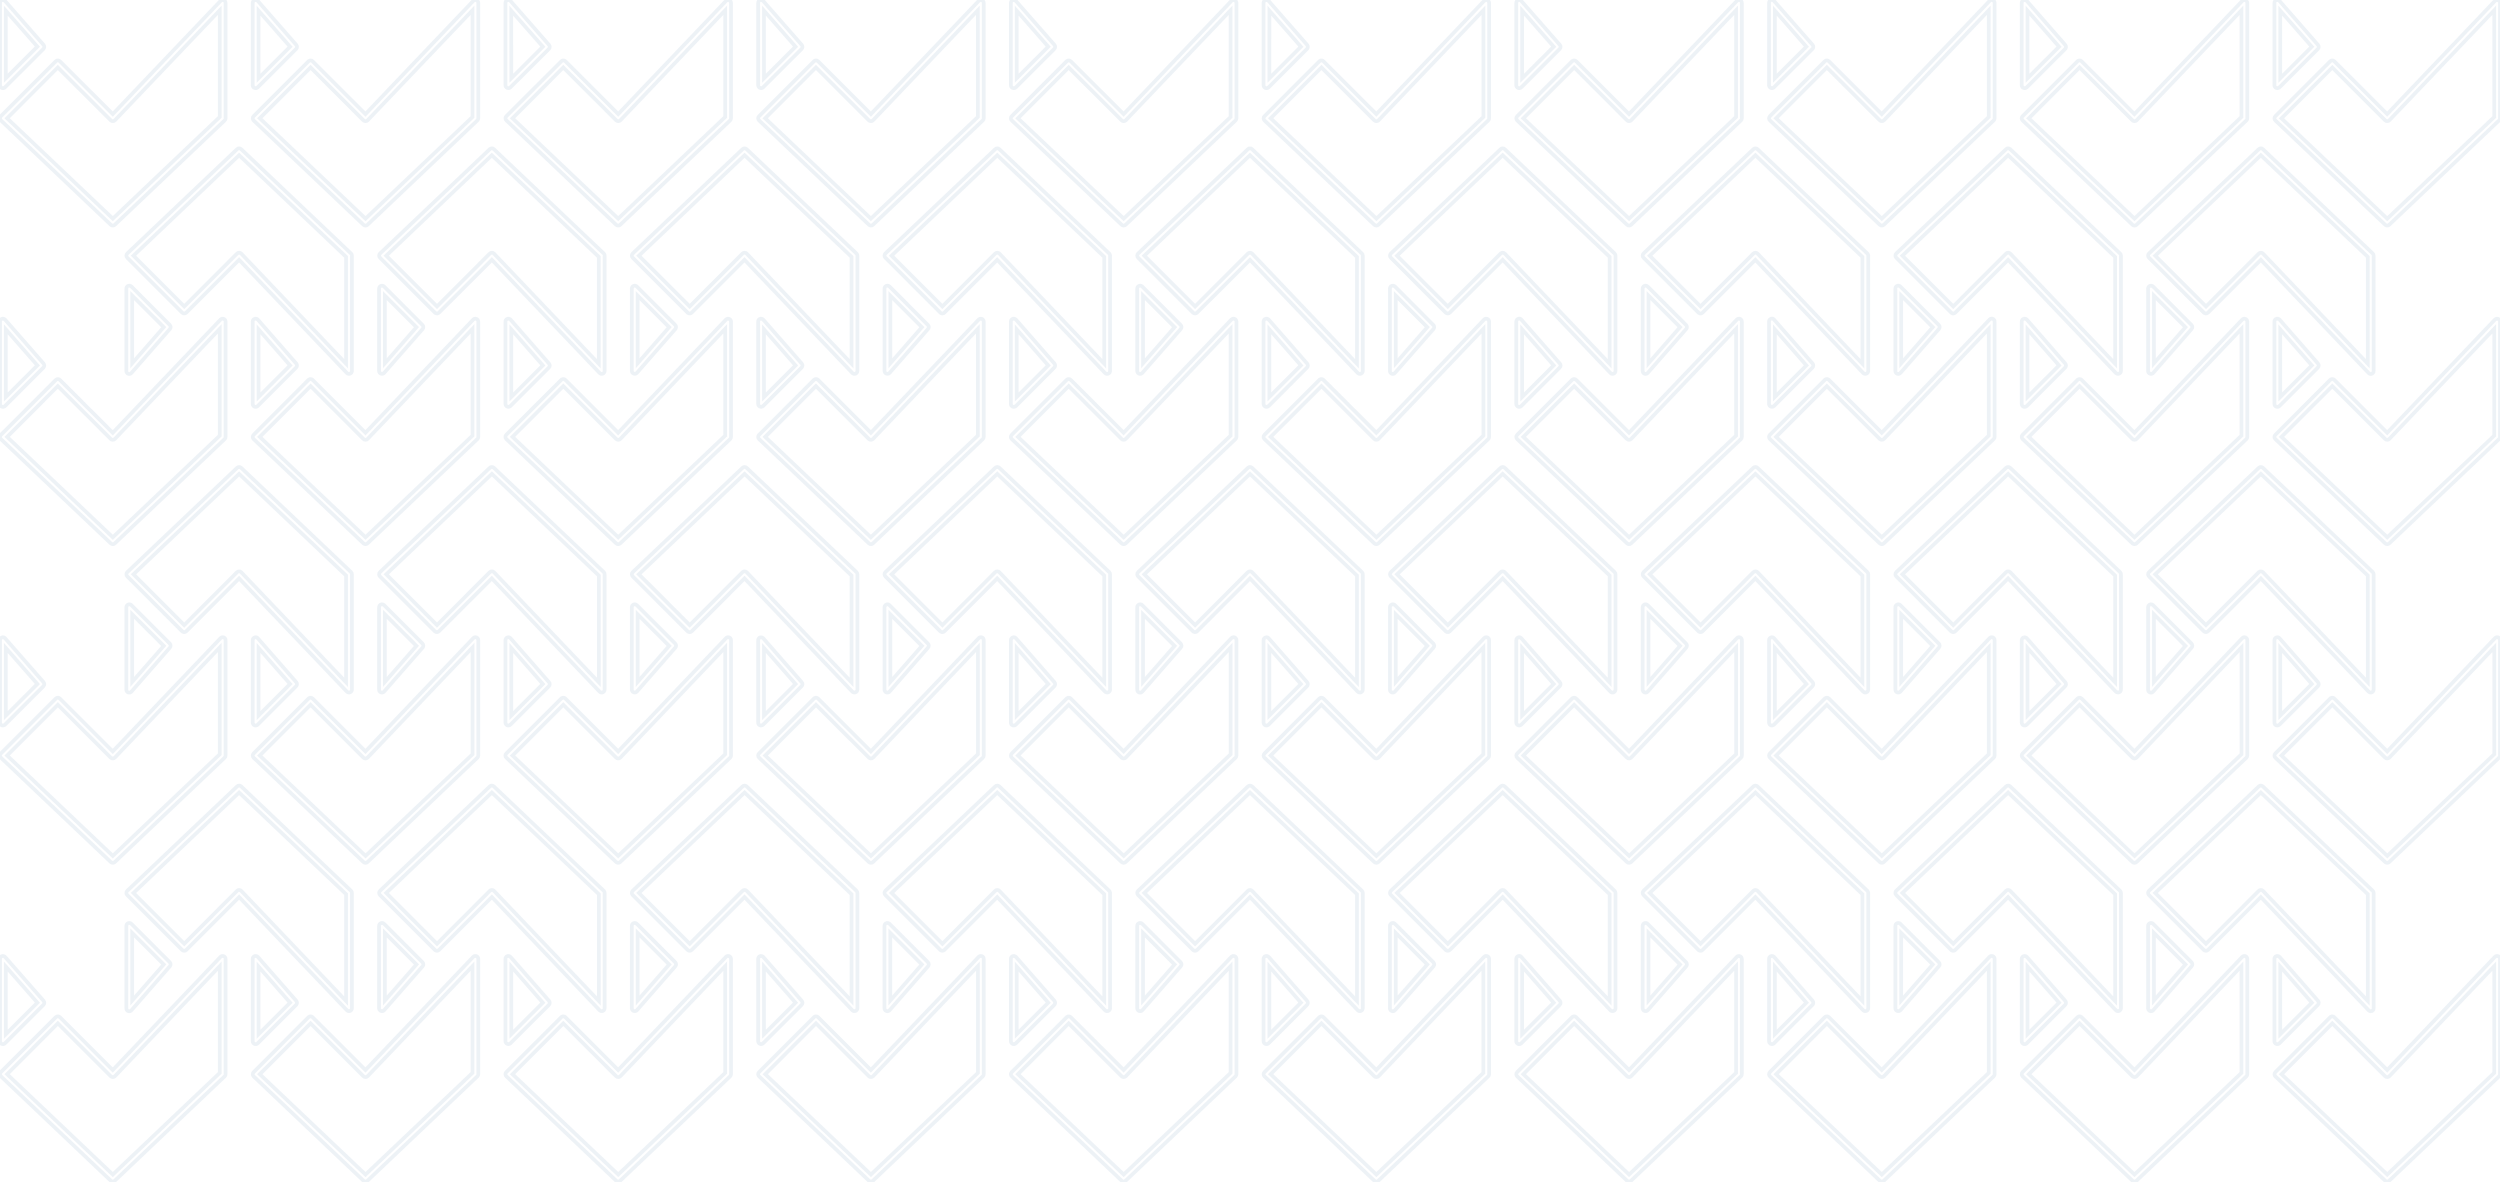
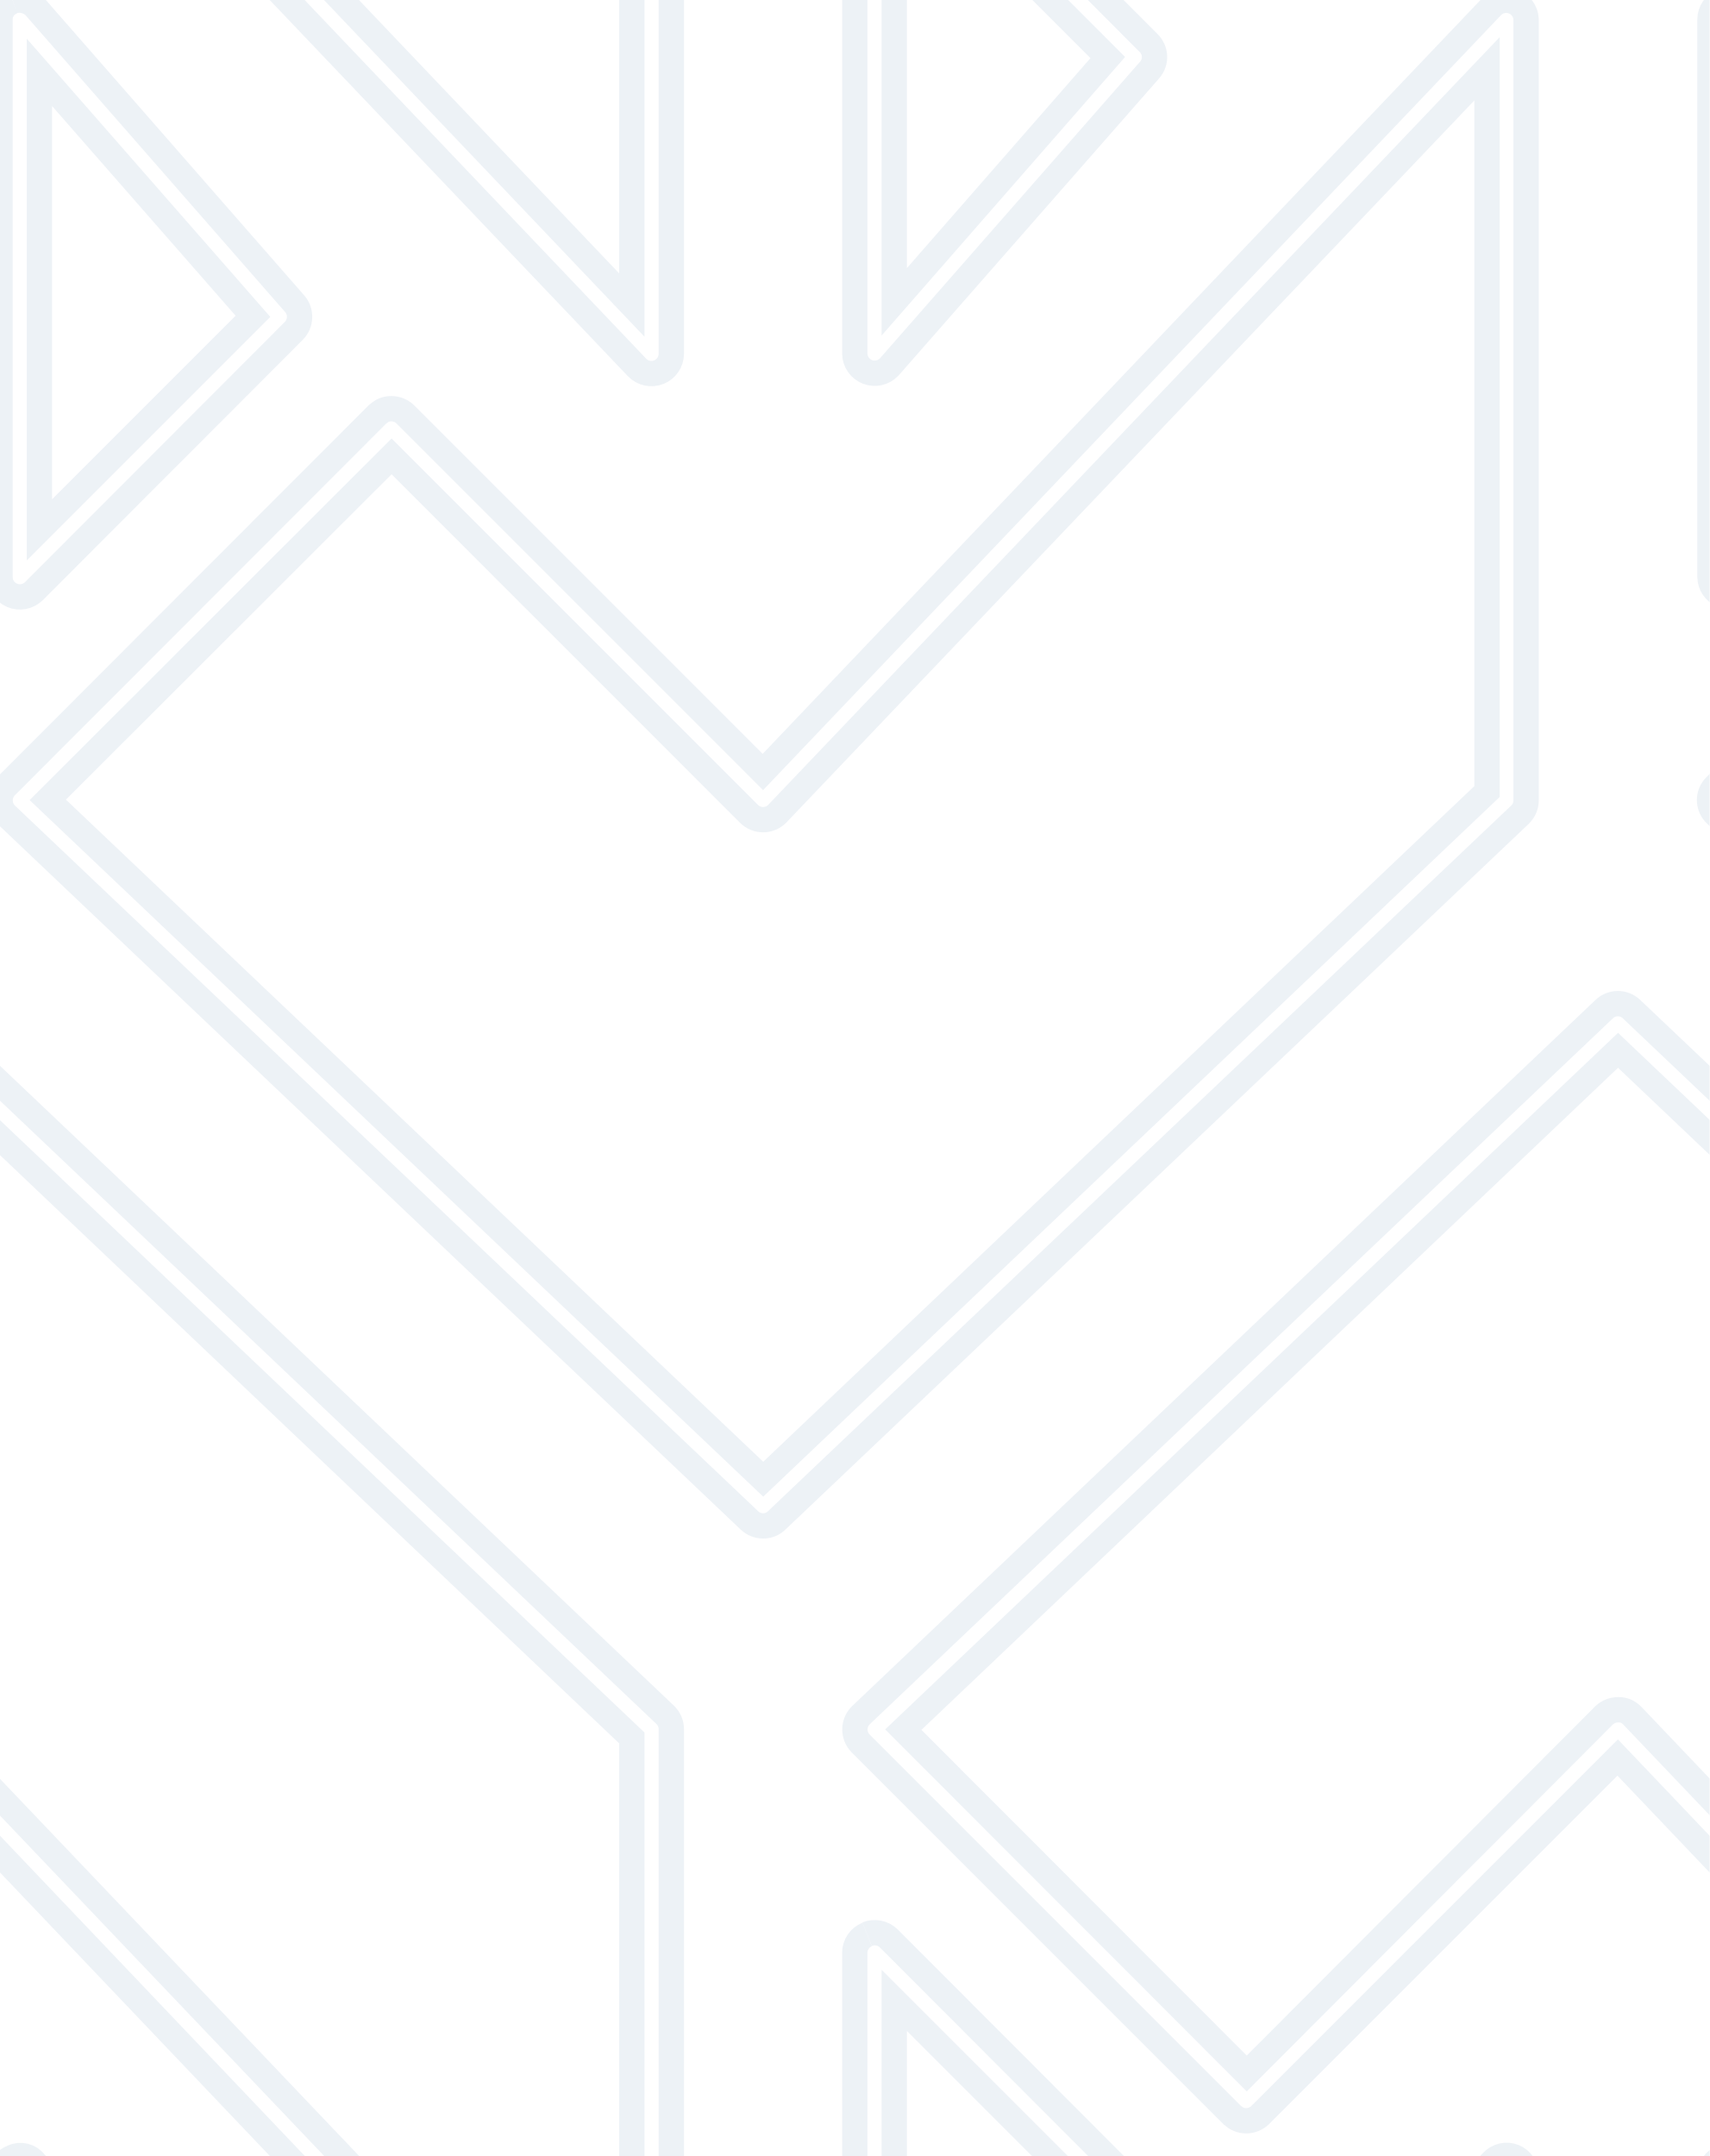
- <svg xmlns="http://www.w3.org/2000/svg" width="467.35" height="220.87" fill="none" overflow="visible" preserveAspectRatio="none" style="display:block">
+ <svg xmlns="http://www.w3.org/2000/svg" width="47.24" height="59.57" viewBox="47.24 59.57 47.24 59.57" fill="none" overflow="hidden" preserveAspectRatio="none" style="display:block">
  <g fill="none" stroke="#134d8b" stroke-width=".7" fill-rule="evenodd" clip-rule="evenodd" opacity=".075">
    <path d="M41.23 178.87a.55.55 0 0 1 .94.38v21.56q0 .24-.17.4l-20.54 19.51c-.21.2-.54.2-.75 0L.17 201.21a.55.55 0 0 1-.01-.78l10.27-10.27.09-.07c.2-.14.5-.12.68.07l9.88 9.87zm-19.75 22.32a.55.55 0 0 1-.78 0l-9.89-9.88-9.48 9.5 19.76 18.76 19.99-19v-19.96zm66.99-22.32a.55.55 0 0 1 .94.38v21.56q0 .24-.17.4L68.7 220.72c-.2.2-.54.2-.75 0l-20.54-19.51a.55.55 0 0 1 0-.78l10.26-10.27.09-.07c.2-.14.5-.12.68.07l9.88 9.87zm-19.75 22.32a.55.55 0 0 1-.78 0l-9.88-9.88-9.5 9.5 19.77 18.76 20-19v-19.96zm67-22.32a.55.55 0 0 1 .94.38v21.56q-.01.24-.17.4l-20.55 19.51c-.2.2-.53.2-.75 0l-20.53-19.51a.54.54 0 0 1-.02-.78l10.28-10.27.08-.07c.21-.14.5-.12.69.07l9.87 9.87zm-19.75 22.32a.55.55 0 0 1-.78 0l-9.89-9.88-9.49 9.5 19.76 18.76 20-19v-19.96zm66.99-22.32a.55.55 0 0 1 .94.38v21.56q0 .24-.17.4l-20.54 19.51c-.21.2-.54.2-.75 0l-20.54-19.51a.54.54 0 0 1-.01-.78l10.27-10.27.08-.07c.22-.14.5-.12.69.07l9.87 9.87zm-19.75 22.32a.55.55 0 0 1-.78 0l-9.89-9.88-9.49 9.5 19.76 18.76 20-19v-19.96zm66.99-22.32a.55.55 0 0 1 .94.38v21.56q0 .24-.17.4l-20.54 19.51c-.21.2-.54.2-.75 0l-20.54-19.51a.54.54 0 0 1-.01-.78l10.27-10.27.09-.07c.2-.14.5-.12.68.07l9.88 9.87zm-19.75 22.32a.55.55 0 0 1-.78 0l-9.89-9.88-9.49 9.5 19.77 18.76 19.99-19v-19.96zm66.99-22.32a.55.55 0 0 1 .94.38v21.56q0 .24-.17.4l-20.54 19.51c-.2.2-.54.2-.75 0l-20.54-19.51a.54.54 0 0 1 0-.78l10.26-10.27.09-.07c.2-.14.5-.12.68.07l9.88 9.87zm-19.75 22.32a.55.55 0 0 1-.78 0l-9.88-9.88-9.5 9.5 19.77 18.76 20-19v-19.96zm67-22.32a.55.55 0 0 1 .93.38v21.56q0 .24-.17.4l-20.54 19.51c-.2.2-.54.2-.75 0l-20.54-19.51a.55.55 0 0 1 0-.78l10.26-10.27.09-.07c.21-.14.5-.12.68.07l9.88 9.87zm-19.76 22.32a.55.55 0 0 1-.78 0l-9.88-9.88-9.5 9.5 19.77 18.76 20-19v-19.96zm67-22.32a.55.55 0 0 1 .94.38v21.56q0 .24-.17.4l-20.54 19.51c-.21.2-.54.2-.75 0l-20.54-19.51a.55.55 0 0 1-.01-.78l10.27-10.27.08-.07c.21-.14.5-.12.69.07l9.87 9.87zm-19.75 22.32a.55.55 0 0 1-.78 0l-9.89-9.88-9.49 9.5 19.76 18.76 20-19v-19.96zm66.99-22.32a.55.55 0 0 1 .94.38v21.56q0 .24-.17.4l-20.54 19.51c-.21.2-.54.2-.75 0l-20.54-19.51a.55.55 0 0 1-.01-.78l10.27-10.27.08-.07c.22-.14.5-.12.69.07l9.88 9.87zm-19.75 22.32a.55.55 0 0 1-.78 0l-9.89-9.88-9.49 9.5 19.76 18.76 20-19v-19.96zm66.99-22.32a.55.55 0 0 1 .94.38v21.56q0 .24-.17.4l-20.54 19.51c-.2.2-.54.2-.75 0l-20.54-19.51a.54.54 0 0 1 0-.78l10.26-10.27.09-.07c.2-.14.5-.12.68.07l9.88 9.87zm-19.75 22.32a.55.55 0 0 1-.78 0l-9.88-9.88-9.5 9.5 19.77 18.76 20-19v-19.96zM.35 178.74a.6.6 0 0 1 .6.15l7.2 8.21c.18.22.17.54-.03.75l-7.19 7.19a.55.55 0 0 1-.93-.39v-15.4c0-.23.14-.44.35-.51m.74 14.6 5.9-5.9-5.9-6.75zm46.51-14.6a.6.6 0 0 1 .6.15l7.19 8.21c.18.22.17.54-.03.75l-7.19 7.19a.55.55 0 0 1-.93-.39v-15.4c0-.23.14-.44.36-.51m.73 14.6 5.9-5.9-5.9-6.75zm46.51-14.6a.6.6 0 0 1 .6.15l7.19 8.21c.19.22.18.54-.02.75l-7.2 7.19a.55.55 0 0 1-.92-.39v-15.4c0-.23.14-.44.35-.51m.74 14.6 5.9-5.9-5.9-6.75zm46.5-14.6a.6.6 0 0 1 .6.15l7.2 8.21c.18.22.17.54-.03.75l-7.2 7.19a.55.55 0 0 1-.92-.39v-15.4c0-.23.14-.44.35-.51m.74 14.6 5.9-5.9-5.9-6.75zm46.5-14.6a.6.6 0 0 1 .6.15l7.2 8.21c.18.22.17.54-.03.75l-7.19 7.19a.55.55 0 0 1-.93-.39v-15.4c0-.23.14-.44.35-.51m.74 14.6 5.9-5.9-5.9-6.75zm46.51-14.6a.6.6 0 0 1 .6.15l7.19 8.21c.18.22.17.54-.03.75l-7.19 7.19a.55.55 0 0 1-.93-.39v-15.4c0-.23.14-.44.35-.51m.73 14.6 5.9-5.9-5.9-6.75zm46.51-14.6a.5.5 0 0 1 .6.15l7.2 8.21c.19.22.18.54-.03.75l-7.19 7.19a.55.55 0 0 1-.93-.39v-15.4c0-.23.15-.44.36-.51m.74 14.6 5.9-5.9-5.9-6.75zm46.5-14.6a.6.6 0 0 1 .6.15l7.2 8.21c.18.22.17.54-.03.75l-7.2 7.19a.55.55 0 0 1-.92-.39v-15.4c0-.23.14-.44.35-.51m.74 14.6 5.9-5.9-5.9-6.75zm46.51-14.6a.6.6 0 0 1 .6.15l7.18 8.21c.2.22.18.54-.02.75l-7.19 7.19a.55.55 0 0 1-.93-.39v-15.4c0-.23.14-.44.35-.51m.73 14.6 5.9-5.9-5.9-6.75zm46.52-14.6a.6.6 0 0 1 .6.15l7.19 8.21c.18.22.17.54-.03.75l-7.19 7.19a.55.55 0 0 1-.93-.39v-15.4c0-.23.14-.44.36-.51m.73 14.6 5.9-5.9-5.9-6.75z" />
    <path d="M23.96 172.58c.2-.08.44-.04.6.12l7.18 7.19c.2.2.21.53.02.74l-7.18 8.22a.54.54 0 0 1-.96-.36v-15.4c0-.23.13-.43.34-.51m.75 14.46 5.9-6.74-5.9-5.9zm46.49-14.46c.2-.08.44-.04.6.12l7.18 7.19c.2.2.22.53.03.74l-7.2 8.22a.55.55 0 0 1-.95-.36v-15.4c0-.23.14-.43.34-.51m.75 14.46 5.9-6.74-5.9-5.9zm46.49-14.46c.2-.08.44-.04.6.12l7.19 7.19c.2.2.2.53.02.74l-7.19 8.22a.55.55 0 0 1-.95-.36v-15.4c0-.23.13-.43.33-.51m.76 14.46 5.9-6.74-5.9-5.9zm46.49-14.46c.2-.08.43-.04.59.12l7.19 7.19c.2.2.21.53.02.74l-7.19 8.22a.55.55 0 0 1-.96-.36v-15.4c0-.23.14-.43.34-.51m.75 14.46 5.9-6.74-5.9-5.9zm46.5-14.46c.2-.08.44-.04.6.12l7.18 7.19c.2.2.21.53.02.74l-7.18 8.22a.55.55 0 0 1-.96-.36v-15.4c0-.23.13-.43.34-.51m.75 14.46 5.9-6.74-5.9-5.9zm46.49-14.46c.2-.08.44-.04.6.12l7.18 7.19c.2.2.22.53.03.74l-7.2 8.22a.54.54 0 0 1-.95-.36v-15.4c0-.23.14-.43.34-.51m.75 14.46 5.9-6.74-5.9-5.9zm46.49-14.46c.2-.08.44-.04.6.12l7.19 7.19c.2.2.2.53.02.74l-7.19 8.22a.55.55 0 0 1-.95-.36v-15.4c0-.23.13-.43.33-.51m.76 14.46 5.9-6.74-5.9-5.9zm46.48-14.46c.2-.08.44-.04.6.12l7.19 7.19c.2.2.21.53.02.74l-7.19 8.22a.55.55 0 0 1-.95-.36v-15.4c0-.23.13-.43.33-.51m.76 14.46 5.9-6.74-5.9-5.9zm46.49-14.46c.2-.08.44-.04.6.12l7.18 7.19c.2.2.21.53.02.74l-7.18 8.22a.55.55 0 0 1-.96-.36v-15.4c0-.23.13-.43.34-.51m.75 14.46 5.9-6.74-5.9-5.9zM44.33 147.01c.21-.2.54-.2.75 0l20.54 19.52q.17.16.17.4v21.56a.55.55 0 0 1-.94.37L44.7 167.7l-9.88 9.88a.54.54 0 0 1-.68.07l-.09-.07-10.27-10.27a.54.54 0 0 1 .01-.78zm-19.38 19.92 9.49 9.5 9.88-9.9a.54.54 0 0 1 .78.01l19.6 20.59v-19.97l-20-19zm66.62-19.92c.21-.2.54-.2.75 0l20.55 19.52q.16.16.16.4v21.56a.55.55 0 0 1-.94.37L91.95 167.7l-9.88 9.88a.55.55 0 0 1-.68.07l-.09-.07-10.27-10.27a.54.54 0 0 1 .01-.78zM72.2 166.93l9.49 9.5 9.88-9.9a.54.54 0 0 1 .78.01l19.6 20.59v-19.97l-20-19zm66.62-19.92c.2-.2.54-.2.75 0l20.54 19.52q.16.16.17.4v21.56a.55.55 0 0 1-.94.37l-20.16-21.16-9.87 9.88a.55.55 0 0 1-.69.07l-.08-.07-10.27-10.27a.55.55 0 0 1 0-.78zm-19.39 19.92 9.5 9.5 9.88-9.9a.54.54 0 0 1 .78.01l19.6 20.59v-19.97l-20-19zm66.63-19.92c.2-.2.54-.2.75 0l20.54 19.52q.16.16.17.4v21.56a.55.55 0 0 1-.94.37l-20.16-21.16-9.87 9.88a.55.55 0 0 1-.69.07l-.08-.07-10.27-10.27a.54.54 0 0 1 0-.78zm-19.39 19.92 9.5 9.5 9.88-9.9a.54.54 0 0 1 .78.01l19.6 20.59v-19.97l-20-19zm66.63-19.92c.21-.2.54-.2.75 0l20.54 19.52q.17.16.17.4v21.56a.55.55 0 0 1-.94.37l-20.15-21.16-9.88 9.88a.54.54 0 0 1-.68.07l-.09-.07-10.27-10.27a.54.54 0 0 1 .01-.78zm-19.38 19.92 9.49 9.5 9.88-9.9a.54.54 0 0 1 .78.01l19.6 20.59v-19.97l-20-19zm66.62-19.92c.21-.2.54-.2.75 0l20.54 19.52q.17.16.17.4v21.56a.55.55 0 0 1-.94.37l-20.15-21.16-9.88 9.88a.54.54 0 0 1-.68.07l-.09-.07L260 167.3a.54.54 0 0 1 .01-.78zm-19.38 19.92 9.49 9.5 9.88-9.9a.54.54 0 0 1 .78.01l19.6 20.59v-19.97l-20-19zm66.63-19.92c.2-.2.54-.2.75 0l20.54 19.52q.16.16.17.4v21.56a.55.55 0 0 1-.94.37l-20.16-21.16-9.87 9.88a.54.54 0 0 1-.69.07l-.08-.07-10.27-10.27a.55.55 0 0 1 0-.78zm-19.39 19.92 9.5 9.5 9.88-9.9a.54.54 0 0 1 .78.01l19.6 20.59v-19.97l-20-19zm66.63-19.92c.2-.2.54-.2.75 0l20.54 19.52q.16.16.17.4v21.56a.55.55 0 0 1-.94.37l-20.16-21.16-9.87 9.88a.55.55 0 0 1-.69.07l-.08-.07-10.27-10.27a.55.55 0 0 1 0-.78zm-19.39 19.92 9.5 9.5 9.88-9.9a.54.54 0 0 1 .78.01l19.6 20.59v-19.97l-20-19zm66.63-19.92c.21-.2.54-.2.75 0l20.54 19.52q.17.16.17.4v21.56a.54.54 0 0 1-.94.37l-20.15-21.16-9.88 9.88a.54.54 0 0 1-.68.07l-.09-.07-10.27-10.27a.54.54 0 0 1 .01-.78zm-19.38 19.92 9.49 9.5 9.88-9.9a.54.54 0 0 1 .78.01l19.6 20.59v-19.97l-20-19zM41.23 119.3a.54.54 0 0 1 .94.38v21.57q0 .23-.17.39l-20.54 19.51c-.21.2-.54.2-.75 0L.17 141.64a.54.54 0 0 1-.01-.78l10.27-10.27.09-.07c.2-.14.5-.12.68.07l9.88 9.88zm-19.75 22.32a.55.55 0 0 1-.78.01l-9.89-9.88-9.48 9.49L21.09 160l19.99-19v-19.97zm66.99-22.32a.54.54 0 0 1 .94.38v21.57q0 .23-.17.39L68.7 161.15c-.2.2-.54.2-.75 0l-20.54-19.51a.54.54 0 0 1 0-.78l10.26-10.27.09-.07c.2-.14.5-.12.68.07l9.88 9.88zm-19.75 22.32a.55.55 0 0 1-.78.01l-9.88-9.88-9.5 9.49L68.34 160l20-19v-19.97zm67-22.32a.54.54 0 0 1 .94.38v21.57q-.01.23-.17.39l-20.55 19.51c-.2.2-.53.2-.75 0l-20.53-19.51a.54.54 0 0 1-.02-.78l10.28-10.27.08-.07c.21-.14.5-.12.69.07l9.87 9.88zm-19.75 22.32a.55.55 0 0 1-.78.01l-9.89-9.88-9.49 9.49L115.57 160l20-19v-19.97zm66.99-22.32a.54.54 0 0 1 .94.38v21.57q0 .23-.17.39l-20.54 19.51c-.21.2-.54.2-.75 0l-20.54-19.51a.54.54 0 0 1-.01-.78l10.27-10.27.08-.07c.22-.14.5-.12.69.07l9.87 9.88zm-19.75 22.32a.55.55 0 0 1-.78.01l-9.89-9.88-9.49 9.49L162.81 160l20-19v-19.97zm66.99-22.32a.54.54 0 0 1 .94.38v21.57q0 .23-.17.39l-20.54 19.51c-.21.2-.54.2-.75 0l-20.54-19.51a.54.54 0 0 1-.01-.78l10.27-10.27.09-.07c.2-.14.5-.12.68.07l9.88 9.88zm-19.75 22.32a.55.55 0 0 1-.78.01l-9.89-9.88-9.49 9.49L210.07 160l19.99-19v-19.97zm66.99-22.32a.54.54 0 0 1 .94.38v21.57q0 .23-.17.39l-20.54 19.51c-.2.2-.54.2-.75 0l-20.54-19.51a.54.54 0 0 1 0-.78l10.26-10.27.09-.07c.2-.14.5-.12.68.07l9.88 9.88zm-19.75 22.32a.55.55 0 0 1-.78.01l-9.88-9.88-9.5 9.49L257.3 160l20-19v-19.97zm67-22.32a.54.54 0 0 1 .94.38v21.57q0 .23-.18.39l-20.54 19.51c-.2.2-.54.2-.75 0l-20.54-19.51a.55.55 0 0 1 0-.78l10.26-10.27.09-.07c.21-.14.5-.12.68.07l9.88 9.88zm-19.76 22.32a.55.55 0 0 1-.78.01l-9.88-9.88-9.5 9.49L304.55 160l20-19v-19.97zm67-22.32a.54.54 0 0 1 .94.38v21.57q0 .23-.17.39l-20.54 19.51c-.21.2-.54.2-.75 0l-20.54-19.51a.55.55 0 0 1-.01-.78l10.27-10.27.08-.07c.21-.14.5-.12.69.07l9.87 9.88zm-19.75 22.32a.55.55 0 0 1-.78.01l-9.89-9.88-9.49 9.49L351.78 160l20-19v-19.97zm66.99-22.32a.54.54 0 0 1 .94.38v21.57q0 .23-.17.39l-20.54 19.51c-.21.2-.54.2-.75 0l-20.54-19.51a.55.55 0 0 1-.01-.78l10.27-10.27.08-.07c.22-.14.5-.12.69.07l9.88 9.88zm-19.75 22.32a.55.55 0 0 1-.78.01l-9.89-9.88-9.49 9.49L399.03 160l20-19v-19.97zm66.99-22.32a.54.54 0 0 1 .94.38v21.57q0 .23-.17.39l-20.54 19.51c-.2.2-.54.2-.75 0l-20.54-19.51a.54.54 0 0 1 0-.78l10.26-10.27.09-.07c.2-.14.5-.12.68.07l9.88 9.88zm-19.75 22.32a.55.55 0 0 1-.78.01l-9.88-9.88-9.5 9.49L446.28 160l20-19v-19.97zM.35 119.17a.5.5 0 0 1 .6.15l7.2 8.22c.18.21.17.54-.03.74l-7.19 7.19a.6.6 0 0 1-.6.12.6.6 0 0 1-.33-.5v-15.41c0-.23.14-.43.35-.51m.74 14.6 5.9-5.9-5.9-6.74zm46.51-14.6a.5.5 0 0 1 .6.15l7.19 8.22c.18.21.17.54-.03.74l-7.19 7.19a.6.6 0 0 1-.6.12.6.6 0 0 1-.33-.5v-15.41c0-.23.14-.43.36-.51m.73 14.6 5.9-5.9-5.9-6.74zm46.51-14.6a.5.5 0 0 1 .6.15l7.19 8.22c.19.21.18.54-.02.74l-7.2 7.19a.6.6 0 0 1-.59.12.6.6 0 0 1-.33-.5v-15.41c0-.23.14-.43.35-.51m.74 14.6 5.9-5.9-5.9-6.74zm46.5-14.6a.6.6 0 0 1 .6.15l7.2 8.22c.18.21.17.54-.03.74l-7.2 7.19a.6.6 0 0 1-.59.12.5.5 0 0 1-.33-.5v-15.41c0-.23.14-.43.35-.51m.74 14.6 5.9-5.9-5.9-6.74zm46.5-14.6a.5.5 0 0 1 .6.15l7.2 8.22c.18.21.17.54-.03.74l-7.19 7.19c-.16.15-.4.2-.6.12a.5.5 0 0 1-.33-.5v-15.41c0-.23.14-.43.35-.51m.74 14.6 5.9-5.9-5.9-6.74zm46.51-14.6a.5.5 0 0 1 .6.15l7.19 8.22c.18.21.17.54-.03.74l-7.19 7.19a.6.6 0 0 1-.6.12.6.6 0 0 1-.33-.5v-15.41c0-.23.14-.43.35-.51m.73 14.6 5.9-5.9-5.9-6.74zm46.51-14.6a.5.5 0 0 1 .6.15l7.2 8.22c.19.21.18.54-.03.74l-7.19 7.19a.6.6 0 0 1-.59.12.6.6 0 0 1-.34-.5v-15.41c0-.23.15-.43.36-.51m.74 14.6 5.9-5.9-5.9-6.74zm46.5-14.6a.5.5 0 0 1 .6.15l7.2 8.22c.18.21.17.54-.03.74l-7.2 7.19a.6.6 0 0 1-.59.12.6.6 0 0 1-.33-.5v-15.41c0-.23.14-.43.35-.51m.74 14.6 5.9-5.9-5.9-6.74zm46.51-14.6a.6.6 0 0 1 .6.15l7.18 8.22c.2.21.18.54-.02.74l-7.19 7.19c-.16.15-.4.2-.6.12a.6.6 0 0 1-.33-.5v-15.41c0-.23.14-.43.35-.51m.73 14.6 5.9-5.9-5.9-6.74zm46.52-14.6a.5.5 0 0 1 .6.15l7.19 8.22c.18.21.17.54-.03.74l-7.19 7.19a.6.6 0 0 1-.6.12.5.5 0 0 1-.33-.5v-15.41c0-.23.14-.43.36-.51m.73 14.6 5.9-5.9-5.9-6.74z" />
    <path d="M23.96 113.01c.2-.08.44-.04.6.12l7.18 7.19c.2.2.21.53.02.74l-7.18 8.22a.54.54 0 0 1-.96-.36v-15.4c0-.22.13-.42.34-.5m.75 14.46 5.9-6.74-5.9-5.9zm19.62-40.03c.21-.2.54-.2.75 0l20.54 19.5q.17.17.17.4v21.57a.55.55 0 0 1-.94.38L44.7 108.13l-9.88 9.88a.55.55 0 0 1-.68.07l-.09-.07-10.27-10.27a.55.55 0 0 1 .01-.78zm-19.38 19.91 9.49 9.5 9.88-9.9q.16-.15.4-.15.22 0 .38.17l19.6 20.58v-19.97l-20-19zm46.25 5.65c.2-.08.44-.04.6.12l7.18 7.19c.2.2.22.53.03.74l-7.2 8.22a.54.54 0 0 1-.95-.36v-15.4c0-.22.14-.42.34-.5m.75 14.46 5.9-6.74-5.9-5.9zm19.62-40.03c.21-.2.54-.2.75 0l20.55 19.5q.16.17.16.4v21.57a.55.55 0 0 1-.94.38l-20.15-21.17-9.88 9.88a.55.55 0 0 1-.68.07l-.09-.07-10.27-10.27a.55.55 0 0 1 .01-.78zM72.2 107.36l9.49 9.5 9.88-9.9q.16-.15.4-.15.22 0 .38.17l19.6 20.58v-19.97l-20-19zm46.24 5.65c.2-.08.44-.04.6.12l7.19 7.19c.2.2.2.53.02.74l-7.19 8.22a.55.55 0 0 1-.95-.36v-15.4c0-.22.13-.42.33-.5m.76 14.46 5.9-6.74-5.9-5.9zm19.62-40.03c.2-.2.54-.2.75 0l20.54 19.5q.16.17.17.4v21.57c0 .22-.14.42-.35.5a.6.6 0 0 1-.6-.12l-20.15-21.17-9.87 9.88a.55.55 0 0 1-.69.07l-.08-.07-10.27-10.27a.55.55 0 0 1 .01-.78zm-19.39 19.91 9.5 9.5 9.88-9.9a.55.55 0 0 1 .78.02l19.6 20.58v-19.97l-20-19zm46.26 5.65c.2-.08.43-.04.59.12l7.19 7.19c.2.2.21.53.02.74l-7.19 8.22a.54.54 0 0 1-.95-.36v-15.4c0-.22.13-.42.34-.5m.75 14.46 5.9-6.74-5.9-5.9zm19.62-40.03c.2-.2.54-.2.75 0l20.54 19.5q.16.17.17.4v21.57c0 .22-.14.42-.34.5a.6.6 0 0 1-.6-.12l-20.16-21.17-9.87 9.88a.55.55 0 0 1-.69.07l-.08-.07-10.27-10.27a.55.55 0 0 1 0-.78zm-19.39 19.91 9.5 9.5 9.88-9.9q.16-.15.39-.15t.39.17l19.6 20.58v-19.97l-20-19zm46.26 5.65c.2-.08.44-.04.6.12l7.18 7.19c.2.2.21.53.02.74l-7.18 8.22a.54.54 0 0 1-.96-.36v-15.4c0-.22.13-.42.34-.5m.75 14.46 5.9-6.74-5.9-5.9zm19.62-40.03c.21-.2.54-.2.75 0l20.54 19.5q.17.17.17.4v21.57a.55.55 0 0 1-.94.38l-20.15-21.17-9.88 9.88a.55.55 0 0 1-.68.07l-.09-.07-10.27-10.27a.55.55 0 0 1 .01-.78zm-19.38 19.91 9.49 9.5 9.88-9.9q.16-.15.4-.15.22 0 .38.17l19.6 20.58v-19.97l-20-19zm46.25 5.65c.2-.08.44-.04.6.12l7.18 7.19c.2.2.22.53.03.74l-7.2 8.22a.54.54 0 0 1-.95-.36v-15.4c0-.22.14-.42.34-.5m.75 14.46 5.9-6.74-5.9-5.9zm19.62-40.03c.21-.2.54-.2.75 0l20.54 19.5q.17.17.17.4v21.57a.55.55 0 0 1-.94.38l-20.15-21.17-9.88 9.88a.54.54 0 0 1-.68.07l-.09-.07L260 107.74a.55.55 0 0 1 .01-.78zm-19.38 19.91 9.49 9.5 9.88-9.9q.16-.15.4-.15.22 0 .38.17l19.6 20.58v-19.97l-20-19zm46.25 5.65c.2-.08.44-.04.6.12l7.19 7.19c.2.2.2.53.02.74l-7.19 8.22a.54.54 0 0 1-.95-.36v-15.4c0-.22.13-.42.33-.5m.76 14.46 5.9-6.74-5.9-5.9zm19.62-40.03c.2-.2.54-.2.75 0l20.54 19.5q.16.17.17.4v21.57a.55.55 0 0 1-.94.38l-20.16-21.17-9.87 9.88a.54.54 0 0 1-.69.07l-.08-.07-10.27-10.27a.55.55 0 0 1 .01-.78zm-19.39 19.91 9.5 9.5 9.88-9.9q.16-.15.39-.15.22 0 .39.17l19.6 20.58v-19.97l-20-19zm46.25 5.65c.2-.08.44-.04.6.12l7.19 7.19c.2.2.21.53.02.74l-7.19 8.22a.54.54 0 0 1-.95-.36v-15.4c0-.22.13-.42.33-.5m.76 14.46 5.9-6.74-5.9-5.9zm19.62-40.03c.2-.2.54-.2.75 0l20.54 19.5q.16.17.17.4v21.57c0 .22-.14.42-.34.5a.6.6 0 0 1-.6-.12l-20.16-21.17-9.87 9.88a.55.55 0 0 1-.69.07l-.08-.07-10.27-10.27a.55.55 0 0 1 .01-.78zm-19.39 19.91 9.5 9.5 9.88-9.9a.55.55 0 0 1 .78.02l19.6 20.58v-19.97l-20-19zm46.26 5.65c.2-.08.44-.04.6.12l7.18 7.19c.2.2.21.53.02.74l-7.18 8.22a.54.54 0 0 1-.96-.36v-15.4c0-.22.13-.42.34-.5m.75 14.46 5.9-6.74-5.9-5.9zm19.62-40.03c.21-.2.54-.2.75 0l20.54 19.5q.16.17.17.4v21.57a.55.55 0 0 1-.94.38l-20.15-21.17-9.88 9.88a.55.55 0 0 1-.68.07l-.09-.07-10.27-10.27a.55.55 0 0 1 .01-.78zm-19.38 19.91 9.49 9.5 9.88-9.9q.16-.15.4-.15.22 0 .38.17l19.6 20.58v-19.97l-20-19zM41.23 59.74a.55.55 0 0 1 .94.37v21.57q0 .23-.17.4l-20.54 19.5c-.21.2-.54.2-.75 0L.17 82.09a.55.55 0 0 1-.01-.79l10.27-10.27.09-.07c.2-.14.5-.11.68.07l9.88 9.88zM21.48 82.05a.55.55 0 0 1-.78.01l-9.89-9.88-9.48 9.49 19.76 18.77 19.99-19V61.47zm66.99-22.31a.55.55 0 0 1 .94.37v21.57q0 .23-.17.4l-20.54 19.5c-.2.2-.54.2-.75 0l-20.54-19.5a.55.55 0 0 1 0-.79l10.26-10.27.09-.07c.2-.14.5-.11.68.07l9.88 9.88zM68.72 82.05a.55.55 0 0 1-.78.01l-9.88-9.88-9.5 9.49 19.77 18.77 20-19V61.47zm67-22.31a.55.55 0 0 1 .94.37v21.57q-.01.23-.17.4l-20.55 19.5c-.2.2-.53.2-.75 0l-20.53-19.5a.54.54 0 0 1-.02-.79l10.28-10.27.08-.07c.21-.14.5-.11.69.07l9.87 9.88zm-19.75 22.31a.55.55 0 0 1-.78.01l-9.89-9.88-9.49 9.49 19.76 18.77 20-19V61.47zm66.99-22.31a.55.55 0 0 1 .94.37v21.57q0 .23-.17.4l-20.54 19.5c-.21.2-.54.2-.75 0l-20.54-19.5a.54.54 0 0 1-.01-.78l10.27-10.28.08-.07c.22-.14.5-.11.69.07l9.87 9.88zM163.2 82.05a.55.55 0 0 1-.78.01l-9.89-9.88-9.49 9.49 19.76 18.77 20-19V61.47zm67-22.31a.55.55 0 0 1 .94.37v21.57q0 .23-.17.4l-20.54 19.5c-.21.2-.54.2-.75 0l-20.54-19.5a.54.54 0 0 1-.01-.79l10.27-10.27.09-.07c.2-.14.5-.11.68.07l9.88 9.88zm-19.75 22.31a.54.54 0 0 1-.78.01l-9.89-9.88-9.49 9.49 19.77 18.77 19.99-19V61.47zm66.99-22.31a.55.55 0 0 1 .94.37v21.57q0 .23-.17.4l-20.54 19.5c-.2.2-.54.2-.75 0l-20.54-19.5a.54.54 0 0 1 0-.79l10.26-10.27.09-.07c.2-.14.5-.11.68.07l9.88 9.88zM257.7 82.05a.54.54 0 0 1-.78.01l-9.88-9.88-9.5 9.49 19.77 18.77 20-19V61.47zm66.99-22.31a.54.54 0 0 1 .93.37v21.57q0 .23-.17.4l-20.54 19.5c-.2.2-.54.2-.75 0l-20.54-19.5a.55.55 0 0 1 0-.79l10.26-10.27.09-.07c.21-.14.5-.11.68.07l9.88 9.88zm-19.76 22.31a.55.55 0 0 1-.78.01l-9.88-9.88-9.5 9.49 19.77 18.77 20-19V61.47zm67-22.31a.54.54 0 0 1 .94.37v21.57q0 .23-.17.4l-20.54 19.5c-.21.2-.54.2-.75 0l-20.54-19.5a.55.55 0 0 1-.01-.79l10.27-10.27.08-.07c.21-.14.5-.11.69.07l9.87 9.88zm-19.75 22.31a.55.55 0 0 1-.78.01l-9.89-9.88-9.49 9.49 19.76 18.77 20-19V61.47zm66.99-22.31a.55.55 0 0 1 .94.37v21.57q0 .23-.17.4l-20.54 19.5c-.21.2-.54.2-.75 0l-20.54-19.5a.55.55 0 0 1-.01-.79l10.27-10.27.08-.07c.22-.14.5-.11.69.07l9.88 9.88zm-19.75 22.31a.55.55 0 0 1-.78.01l-9.89-9.88-9.49 9.49 19.76 18.77 20-19V61.47zm66.99-22.31a.55.55 0 0 1 .94.37v21.57q0 .23-.17.4l-20.54 19.5c-.2.2-.54.2-.75 0l-20.54-19.5a.54.54 0 0 1 0-.79l10.26-10.27.09-.07c.2-.14.5-.11.68.07l9.88 9.88zm-19.75 22.31a.55.55 0 0 1-.78.01L436 72.18l-9.5 9.49 19.77 18.77 20-19V61.47zM.35 59.6a.6.6 0 0 1 .6.15l7.2 8.22c.18.21.17.54-.03.74l-7.19 7.2a.55.55 0 0 1-.93-.4v-15.4c0-.23.14-.43.35-.5m.74 14.6 5.9-5.9-5.9-6.74zM47.6 59.6a.6.6 0 0 1 .6.15l7.19 8.22c.18.21.17.54-.03.74l-7.19 7.2a.55.55 0 0 1-.93-.4v-15.4c0-.23.14-.43.36-.5m.73 14.6 5.9-5.9-5.9-6.74zM94.84 59.6a.6.6 0 0 1 .6.15l7.19 8.22c.19.21.18.54-.02.74l-7.2 7.2a.55.55 0 0 1-.92-.4v-15.4c0-.23.14-.43.35-.5m.74 14.6 5.9-5.9-5.9-6.74zm46.5-14.61a.6.6 0 0 1 .6.15l7.2 8.22c.18.21.17.54-.03.74l-7.2 7.2a.55.55 0 0 1-.92-.4v-15.4c0-.23.14-.43.35-.5m.74 14.6 5.9-5.9-5.9-6.74zm46.5-14.61a.6.6 0 0 1 .6.15l7.2 8.22c.18.21.17.54-.03.74l-7.19 7.2a.55.55 0 0 1-.93-.4v-15.4c0-.23.14-.43.35-.5m.74 14.6 5.9-5.9-5.9-6.74zm46.51-14.61a.6.6 0 0 1 .6.15l7.19 8.22c.18.21.17.54-.03.74l-7.19 7.2a.55.55 0 0 1-.93-.4v-15.4c0-.23.14-.43.35-.5m.73 14.6 5.9-5.9-5.9-6.74zM283.8 59.6a.5.5 0 0 1 .6.15l7.2 8.22c.19.21.18.54-.03.74l-7.19 7.2a.55.55 0 0 1-.93-.4v-15.4c0-.23.15-.43.36-.5m.74 14.6 5.9-5.9-5.9-6.74zm46.5-14.61a.5.5 0 0 1 .6.15l7.2 8.22c.18.21.17.54-.03.74l-7.2 7.2a.55.55 0 0 1-.92-.4v-15.4c0-.23.14-.43.35-.5m.74 14.6 5.9-5.9-5.9-6.74zM378.3 59.6a.6.6 0 0 1 .6.15l7.18 8.22c.2.21.18.54-.02.74l-7.19 7.2a.55.55 0 0 1-.93-.4v-15.4c0-.23.14-.43.35-.5m.73 14.6 5.9-5.9-5.9-6.74zm46.52-14.61a.6.6 0 0 1 .6.15l7.19 8.22c.18.21.17.54-.03.74l-7.19 7.2a.55.55 0 0 1-.93-.4v-15.4c0-.23.14-.43.36-.5m.73 14.6 5.9-5.9-5.9-6.74z" />
    <path d="M23.96 53.45c.2-.09.44-.04.6.11l7.18 7.2c.2.2.21.52.02.74l-7.18 8.21a.54.54 0 0 1-.96-.36v-15.4c0-.22.13-.42.34-.5m.75 14.46 5.9-6.75-5.9-5.9zm19.62-40.03c.21-.2.54-.2.75 0l20.54 19.51q.17.16.17.4v21.56a.55.55 0 0 1-.94.38L44.7 48.57l-9.88 9.87a.54.54 0 0 1-.68.07l-.09-.07-10.27-10.27a.55.55 0 0 1 .01-.78zM24.95 47.8l9.49 9.49 9.88-9.89a.55.55 0 0 1 .78.01L64.7 68V48.02l-20-19zm46.25 5.65c.2-.09.44-.04.6.11l7.18 7.2c.2.2.22.52.03.74l-7.2 8.21a.55.55 0 0 1-.95-.36v-15.4c0-.22.14-.42.34-.5m.75 14.46 5.9-6.75-5.9-5.9zm19.62-40.03c.21-.2.54-.2.75 0l20.55 19.51q.16.16.16.4v21.56a.55.55 0 0 1-.94.38L91.95 48.57l-9.88 9.87a.55.55 0 0 1-.68.07l-.09-.07-10.27-10.27a.55.55 0 0 1 .01-.78zM72.2 47.8l9.49 9.49 9.88-9.89a.55.55 0 0 1 .78.01L111.94 68V48.02l-20-19zm46.24 5.65c.2-.09.44-.04.6.11l7.19 7.2c.2.2.2.52.02.74l-7.19 8.21a.55.55 0 0 1-.95-.36v-15.4c0-.22.13-.42.33-.5m.76 14.46 5.9-6.75-5.9-5.9zm19.62-40.03c.2-.2.54-.2.75 0l20.54 19.51q.16.16.17.4v21.56a.55.55 0 0 1-.94.38l-20.16-21.16-9.87 9.87a.55.55 0 0 1-.69.07l-.08-.07-10.27-10.27a.55.55 0 0 1 .01-.78zM119.43 47.8l9.5 9.49 9.88-9.89a.54.54 0 0 1 .78.01L159.19 68V48.02l-20-19zm46.26 5.65c.2-.09.43-.04.59.11l7.19 7.2c.2.2.21.52.02.74l-7.19 8.21a.55.55 0 0 1-.95-.36v-15.4c0-.22.13-.42.34-.5m.75 14.46 5.9-6.75-5.9-5.9zm19.62-40.03c.2-.2.54-.2.75 0l20.54 19.51q.16.16.17.4v21.56a.55.55 0 0 1-.94.38l-20.16-21.16-9.87 9.87a.55.55 0 0 1-.69.07l-.08-.07-10.27-10.27a.54.54 0 0 1 0-.78zM166.67 47.8l9.5 9.49 9.88-9.89a.55.55 0 0 1 .78.01L206.43 68V48.02l-20-19zm46.26 5.65c.2-.09.44-.04.6.11l7.18 7.2c.2.2.21.52.02.74l-7.18 8.21a.55.55 0 0 1-.96-.36v-15.4c0-.22.13-.42.34-.5m.75 14.46 5.9-6.75-5.9-5.9zm19.62-40.03c.21-.2.54-.2.75 0l20.54 19.51q.17.16.17.4v21.56a.55.55 0 0 1-.94.38l-20.15-21.16-9.88 9.87a.55.55 0 0 1-.68.07l-.09-.07-10.27-10.27a.54.54 0 0 1 .01-.78zM213.92 47.8l9.49 9.49 9.88-9.89a.55.55 0 0 1 .78.01L253.67 68V48.02l-20-19zm46.25 5.65c.2-.09.44-.04.6.11l7.18 7.2c.2.2.22.52.03.74l-7.2 8.21a.54.54 0 0 1-.95-.36v-15.4c0-.22.14-.42.34-.5m.75 14.46 5.9-6.75-5.9-5.9zm19.62-40.03c.21-.2.54-.2.75 0l20.54 19.51q.17.16.17.4v21.56a.55.55 0 0 1-.94.38l-20.15-21.16-9.88 9.87a.54.54 0 0 1-.68.07l-.09-.07L260 48.17a.55.55 0 0 1 .01-.78zM261.16 47.8l9.49 9.49 9.88-9.89a.55.55 0 0 1 .78.01L300.91 68V48.02l-20-19zm46.25 5.65c.2-.09.44-.04.6.11l7.19 7.2c.2.2.2.52.02.74l-7.19 8.21a.54.54 0 0 1-.95-.36v-15.4c0-.22.13-.42.33-.5m.76 14.46 5.9-6.75-5.9-5.9zm19.62-40.03c.2-.2.54-.2.75 0l20.54 19.51q.16.16.17.4v21.56a.55.55 0 0 1-.94.38l-20.16-21.16-9.87 9.87a.54.54 0 0 1-.69.07l-.08-.07-10.27-10.27a.55.55 0 0 1 0-.78zM308.4 47.8l9.5 9.49 9.88-9.89a.55.55 0 0 1 .78.01L348.16 68V48.02l-20-19zm46.25 5.65c.2-.09.44-.04.6.11l7.19 7.2c.2.2.21.52.02.74l-7.19 8.21a.54.54 0 0 1-.95-.36v-15.4c0-.22.13-.42.33-.5m.76 14.46 5.9-6.75-5.9-5.9zm19.62-40.03c.2-.2.54-.2.75 0l20.54 19.51q.16.16.17.4v21.56a.55.55 0 0 1-.94.38l-20.16-21.16-9.87 9.87a.55.55 0 0 1-.69.07l-.08-.07-10.27-10.27a.55.55 0 0 1 .01-.78zM355.64 47.8l9.5 9.49 9.88-9.89a.54.54 0 0 1 .78.01L395.4 68V48.02l-20-19zm46.26 5.65c.2-.09.44-.04.6.11l7.18 7.2c.2.2.21.52.02.74l-7.18 8.21a.55.55 0 0 1-.96-.36v-15.4c0-.22.13-.42.34-.5m.75 14.46 5.9-6.75-5.9-5.9zm19.62-40.03c.21-.2.54-.2.75 0l20.54 19.51q.16.16.17.4v21.56a.54.54 0 0 1-.94.38l-20.15-21.16-9.88 9.87a.55.55 0 0 1-.68.07l-.09-.07-10.27-10.27a.54.54 0 0 1 .01-.78zM402.9 47.8l9.49 9.49 9.88-9.89a.55.55 0 0 1 .78.01L442.64 68V48.02l-20-19zM41.23.17a.55.55 0 0 1 .94.37v21.57q0 .24-.17.4L21.46 42.02c-.21.2-.54.2-.75 0L.17 22.51a.55.55 0 0 1-.01-.78l10.27-10.27.09-.07c.2-.14.5-.12.68.07l9.88 9.87zM21.48 22.49a.55.55 0 0 1-.78 0l-9.89-9.88-9.48 9.5 19.76 18.76 19.99-19V1.92zM88.47.17a.55.55 0 0 1 .94.37v21.57q0 .24-.17.4L68.7 42.02c-.2.2-.54.2-.75 0L47.41 22.51a.55.55 0 0 1 0-.78l10.26-10.27.09-.07c.2-.14.5-.12.68.07l9.88 9.87zM68.72 22.49a.55.55 0 0 1-.78 0l-9.88-9.88-9.5 9.5 19.77 18.76 20-19V1.92zm67-22.32a.55.55 0 0 1 .94.37v21.57q-.01.24-.17.4l-20.55 19.51c-.2.2-.53.2-.75 0L94.67 22.51a.54.54 0 0 1-.02-.78l10.28-10.27.08-.07c.21-.14.5-.12.69.07l9.87 9.87zm-19.75 22.32a.55.55 0 0 1-.78 0l-9.89-9.88-9.49 9.5 19.76 18.76 20-19V1.92zM182.96.17a.55.55 0 0 1 .94.37v21.57q0 .24-.17.4l-20.54 19.51c-.21.2-.54.2-.75 0L141.9 22.51a.54.54 0 0 1-.01-.78l10.27-10.27.08-.07c.22-.14.5-.12.69.07l9.87 9.87zM163.2 22.49a.55.55 0 0 1-.78 0l-9.89-9.88-9.49 9.5 19.76 18.76 20-19V1.92zm67-22.32a.55.55 0 0 1 .94.37v21.57q0 .24-.17.4l-20.54 19.51c-.21.2-.54.2-.75 0l-20.54-19.51a.54.54 0 0 1-.01-.78l10.27-10.27.09-.07c.2-.14.5-.12.68.07l9.88 9.87zm-19.75 22.32a.54.54 0 0 1-.78 0l-9.89-9.88-9.49 9.5 19.77 18.76 19.99-19V1.92zM277.44.17a.55.55 0 0 1 .94.37v21.57q0 .24-.17.4l-20.54 19.51c-.2.2-.54.2-.75 0l-20.54-19.51a.54.54 0 0 1 0-.78l10.26-10.27.09-.07c.2-.14.5-.12.68.07l9.88 9.87zM257.7 22.49a.54.54 0 0 1-.78 0l-9.88-9.88-9.5 9.5 19.77 18.76 20-19V1.92zM324.69.17a.54.54 0 0 1 .93.37v21.57q0 .24-.17.4l-20.54 19.51c-.2.2-.54.2-.75 0l-20.54-19.51a.55.55 0 0 1 0-.78l10.26-10.27.09-.07c.21-.14.5-.12.68.07l9.88 9.87zm-19.76 22.32a.55.55 0 0 1-.78 0l-9.88-9.88-9.5 9.5 19.77 18.76 20-19V1.92zm67-22.32a.54.54 0 0 1 .94.37v21.57q0 .24-.17.4l-20.54 19.51c-.21.2-.54.2-.75 0l-20.54-19.51a.55.55 0 0 1-.01-.78l10.27-10.27.08-.07c.21-.14.5-.12.69.07l9.87 9.87zm-19.75 22.32a.55.55 0 0 1-.78 0l-9.89-9.88-9.49 9.5 19.76 18.76 20-19V1.92zM419.17.17a.55.55 0 0 1 .94.37v21.57q0 .24-.17.4L399.4 42.02c-.21.2-.54.2-.75 0L378.1 22.51a.55.55 0 0 1-.01-.78l10.27-10.27.08-.07c.22-.14.5-.12.69.07l9.88 9.87zm-19.75 22.32a.55.55 0 0 1-.78 0l-9.89-9.88-9.49 9.5 19.76 18.76 20-19V1.92zM466.41.17a.55.55 0 0 1 .94.37v21.57q0 .24-.17.4l-20.54 19.51c-.2.2-.54.2-.75 0l-20.54-19.51a.54.54 0 0 1 0-.78l10.26-10.27.09-.07c.2-.14.5-.12.68.07l9.88 9.87zm-19.75 22.32a.55.55 0 0 1-.78 0L436 12.62l-9.5 9.5 19.77 18.76 20-19V1.92zM.35.03a.6.6 0 0 1 .6.16l7.2 8.21c.18.22.17.54-.03.75L.93 16.33a.55.55 0 0 1-.93-.38V.55C0 .31.14.1.35.02m.74 14.6 5.9-5.9L1.09 2zM47.6.03a.6.6 0 0 1 .6.16l7.19 8.21c.18.22.17.54-.03.75l-7.19 7.18a.55.55 0 0 1-.93-.38V.55c0-.23.14-.44.36-.52m.73 14.6 5.9-5.9L48.33 2zM94.84.03a.6.6 0 0 1 .6.16l7.19 8.21c.19.22.18.54-.02.75l-7.2 7.18a.55.55 0 0 1-.92-.38V.55c0-.23.14-.44.35-.52m.74 14.6 5.9-5.9L95.57 2zm46.5-14.6a.6.6 0 0 1 .6.16l7.2 8.21c.18.22.17.54-.03.75l-7.2 7.18a.55.55 0 0 1-.92-.38V.55c0-.23.14-.44.35-.52m.74 14.6 5.9-5.9-5.9-6.74zm46.5-14.6a.6.6 0 0 1 .6.16l7.2 8.21c.18.22.17.54-.03.75l-7.19 7.18a.55.55 0 0 1-.93-.38V.55c0-.23.14-.44.35-.52m.74 14.6 5.9-5.9-5.9-6.74zM236.57.03a.6.6 0 0 1 .6.16l7.19 8.21c.18.22.17.54-.03.75l-7.19 7.18a.55.55 0 0 1-.93-.38V.55c0-.23.14-.44.35-.52m.73 14.6 5.9-5.9L237.3 2zM283.8.03a.5.5 0 0 1 .6.16l7.2 8.21c.19.22.18.54-.03.75l-7.19 7.18a.55.55 0 0 1-.93-.38V.55c0-.23.15-.44.36-.52m.74 14.6 5.9-5.9-5.9-6.74zm46.5-14.6a.5.5 0 0 1 .6.16l7.2 8.21c.18.22.17.54-.03.75l-7.2 7.18a.55.55 0 0 1-.92-.38V.55c0-.23.14-.44.35-.52m.74 14.6 5.9-5.9-5.9-6.74zM378.3.03a.6.6 0 0 1 .6.16l7.18 8.21c.2.22.18.54-.02.75l-7.19 7.18a.55.55 0 0 1-.93-.38V.55c0-.23.14-.44.35-.52m.73 14.6 5.9-5.9-5.9-6.74zM425.54.03a.6.6 0 0 1 .6.16l7.19 8.21c.18.22.17.54-.03.75l-7.19 7.18a.55.55 0 0 1-.93-.38V.55c0-.23.14-.44.36-.52m.73 14.6 5.9-5.9-5.9-6.74z" />
  </g>
</svg>
